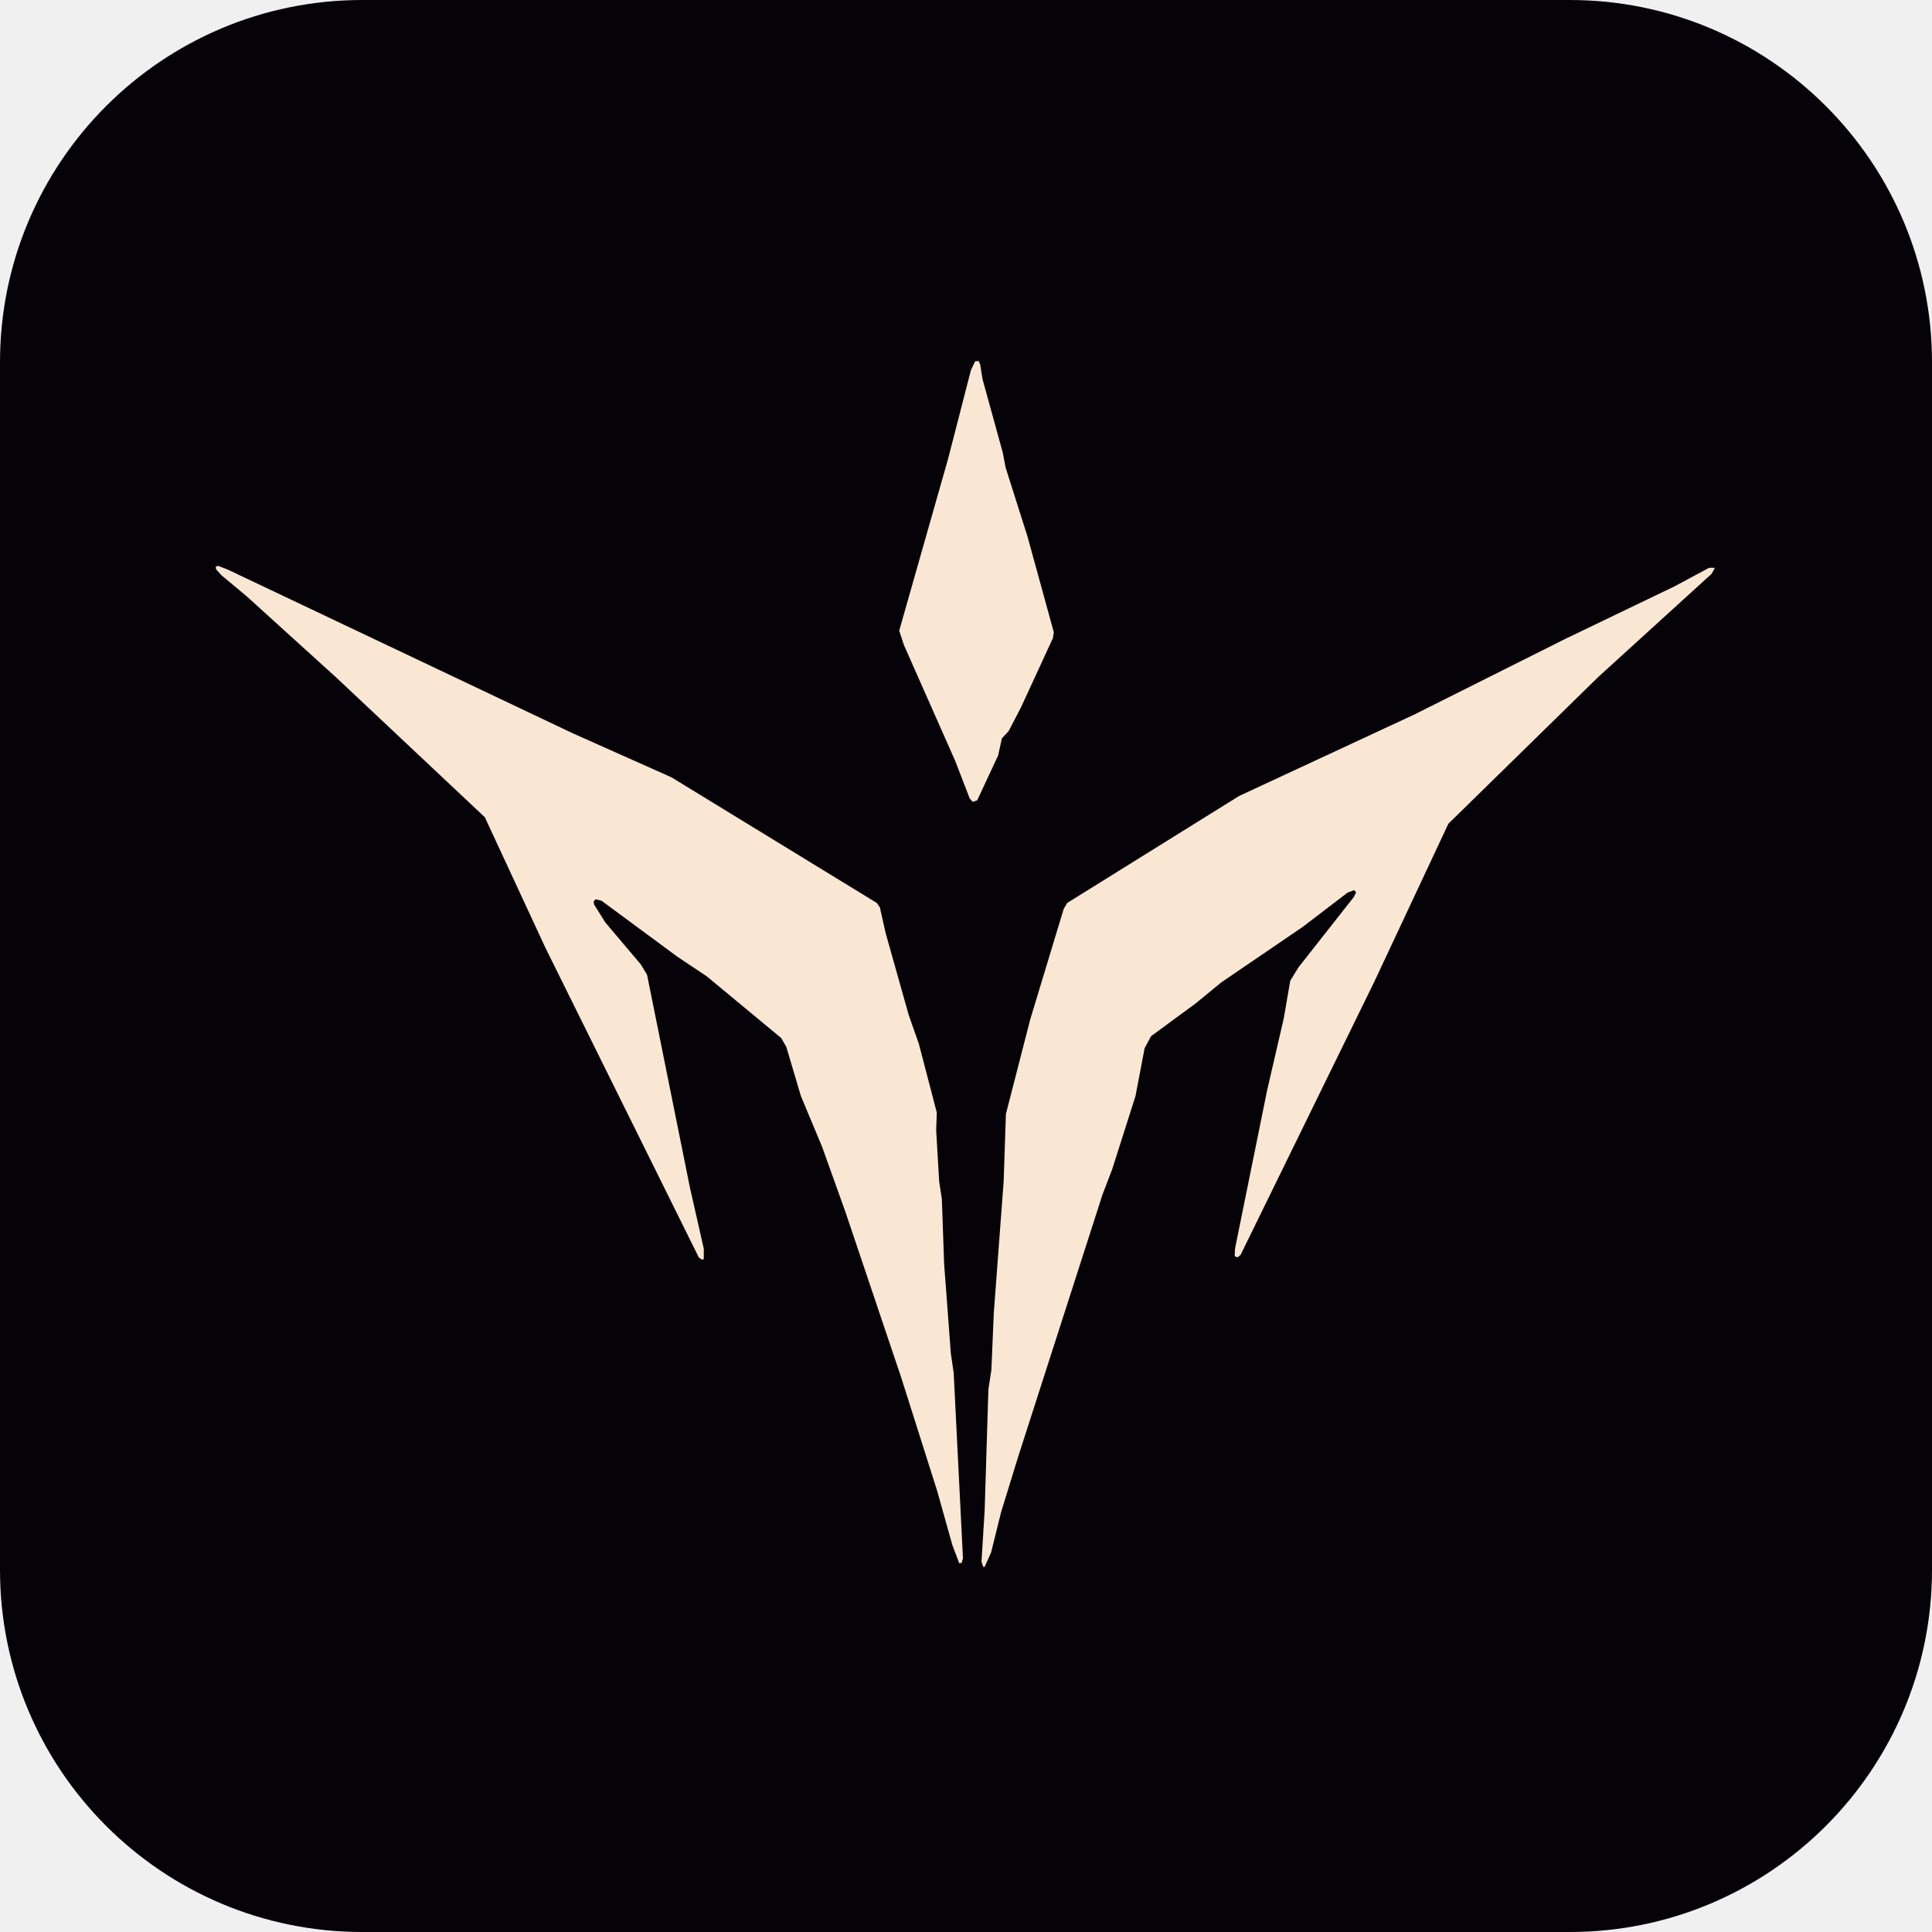
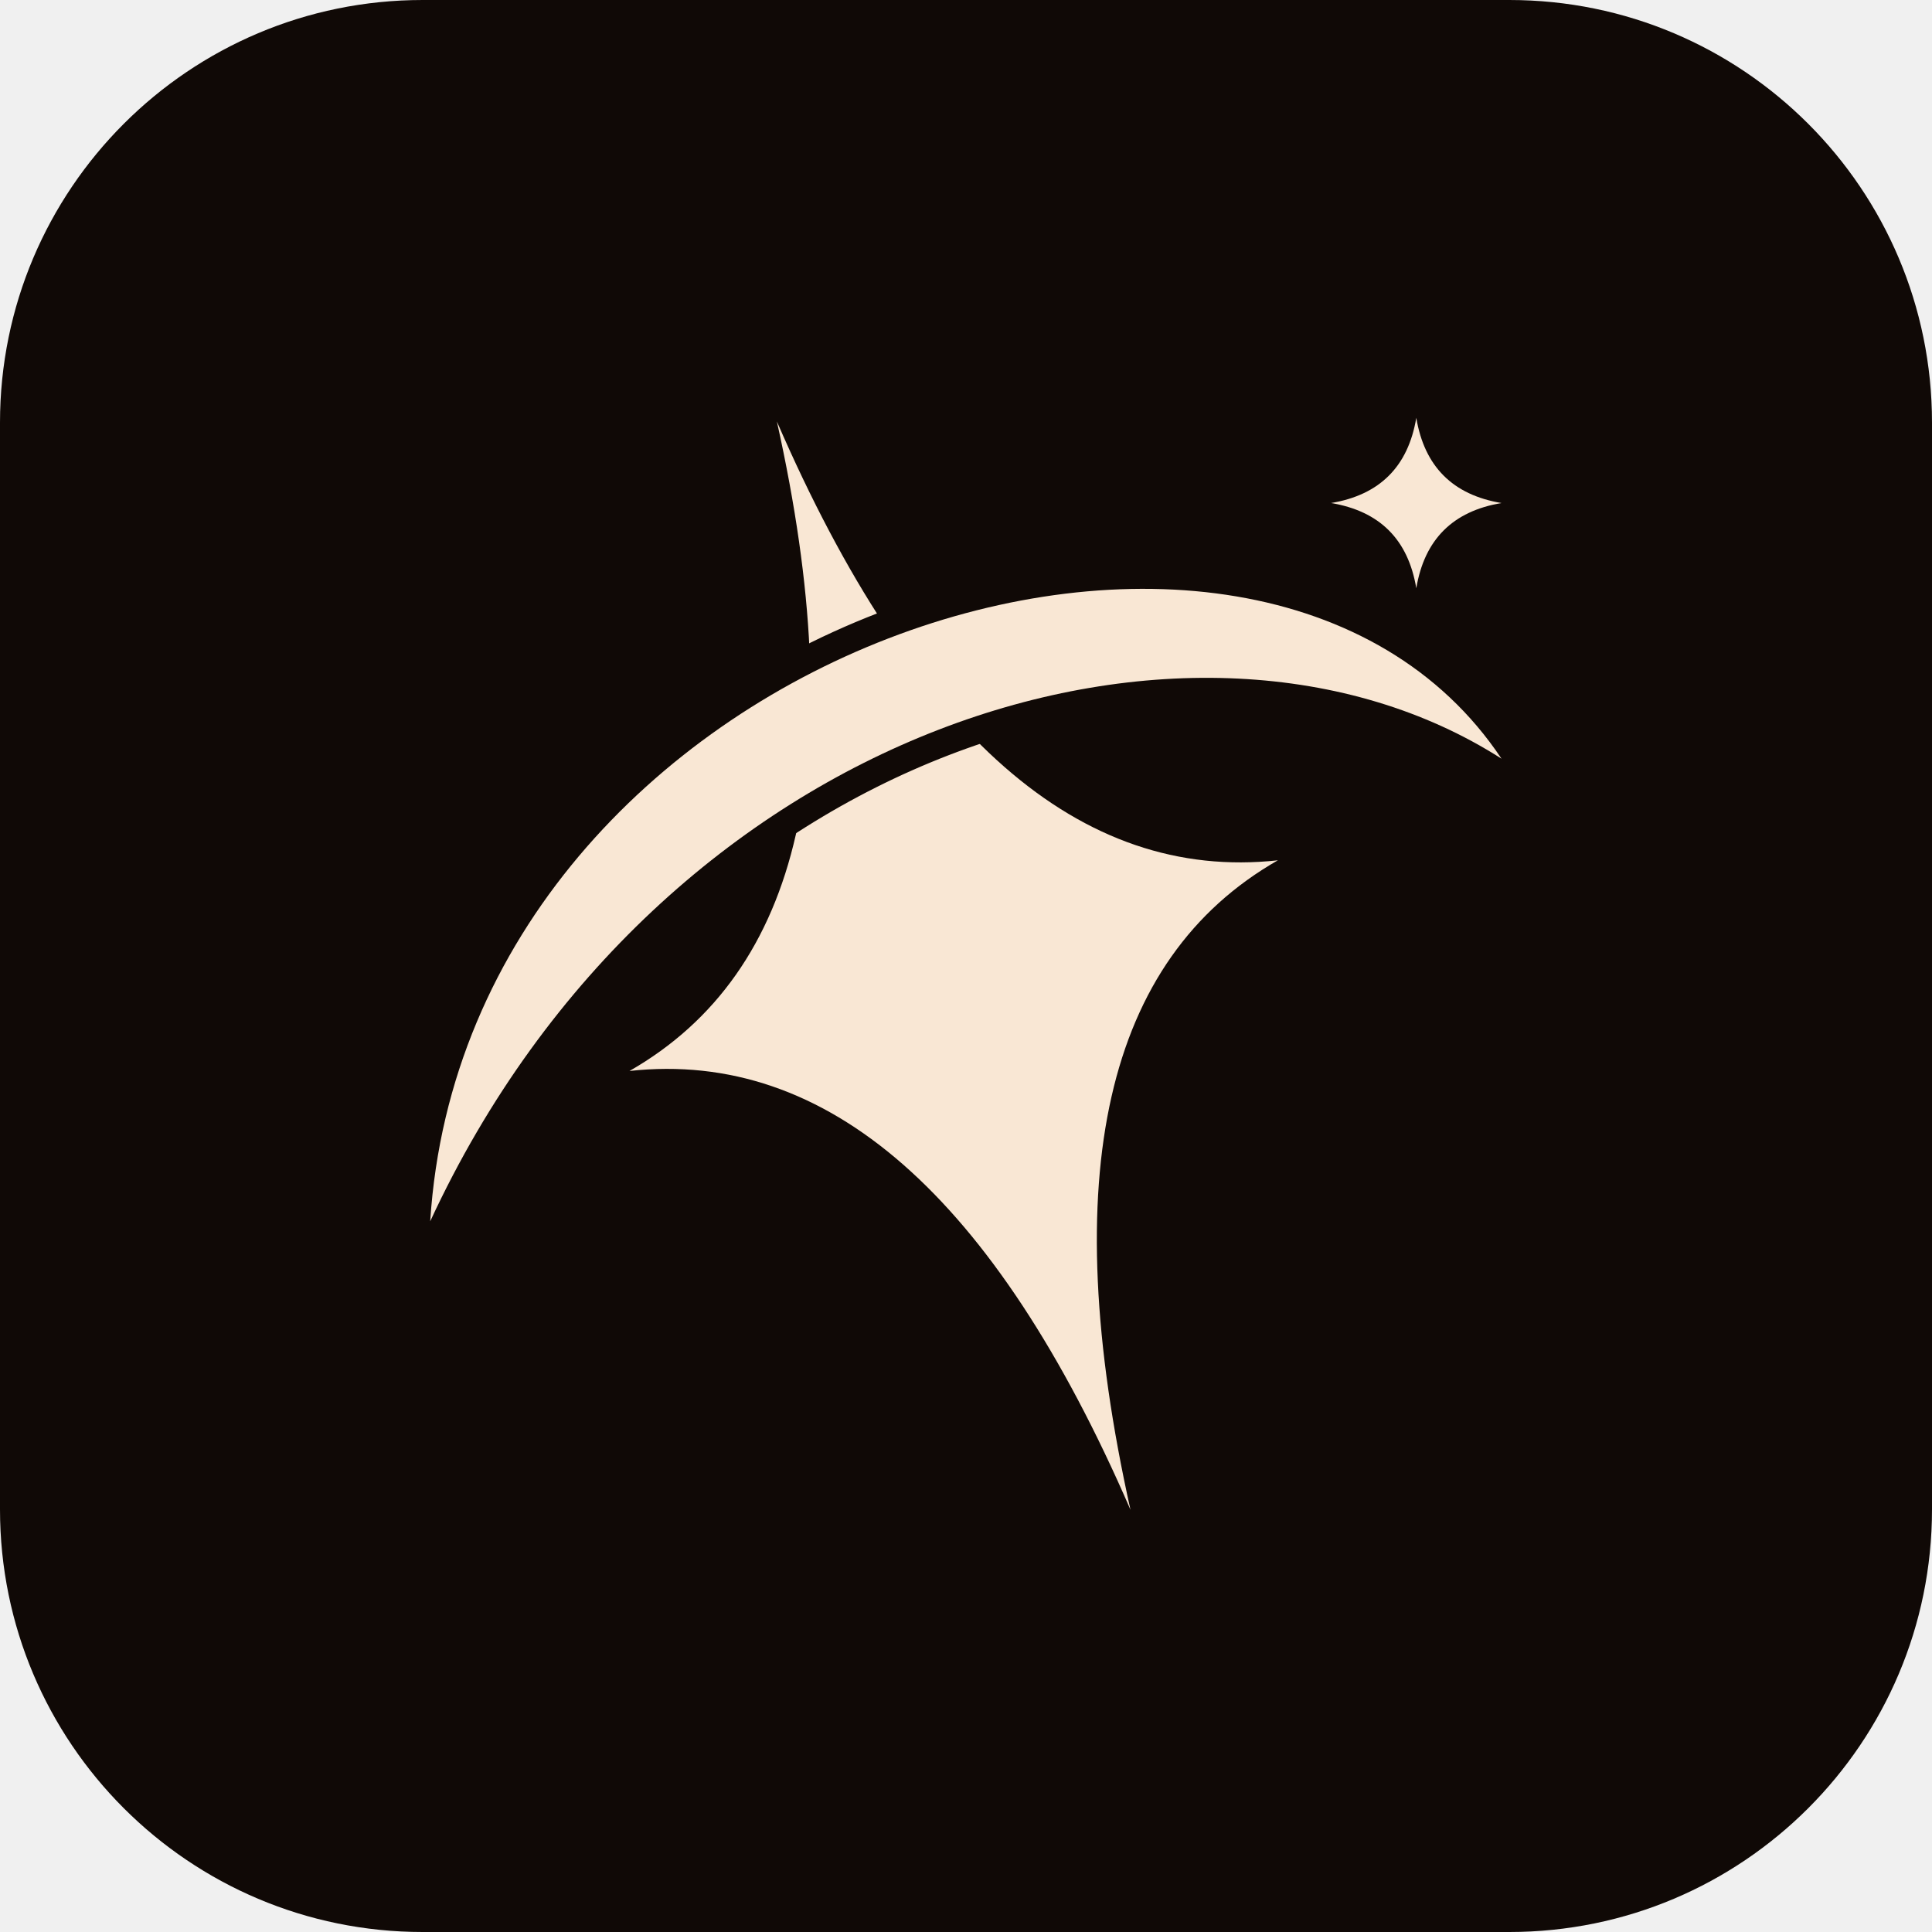
<svg xmlns="http://www.w3.org/2000/svg" viewBox="0 0 64 64">
-   <rect width="64" height="64" rx="12" fill="#050308" />
-   <path transform="translate(7.04 11.87) scale(0.04957)" fill="#F9E7D4" fill-rule="evenodd" d="M509.6 2.0 L512.0 1.8 L513.0 4.1 L514.6 14.0 L528.1 63.0 L530.0 73.0 L544.6 119.0 L562.2 183.0 L561.6 187.0 L540.4 233.0 L532.1 249.0 L527.5 254.0 L525.0 265.4 L511.0 295.4 L508.0 296.4 L506.0 294.1 L496.3 269.0 L462.0 191.5 L458.9 182.0 L491.6 67.0 L506.8 8.0Z M2.2 139.0 L4.0 138.8 L10.0 141.1 L241.0 250.7 L306.7 280.0 L444.0 364.0 L446.0 367.0 L449.8 384.0 L465.3 439.0 L472.0 458.0 L484.0 504.0 L483.6 516.0 L485.6 550.0 L487.4 562.0 L488.9 605.0 L493.4 665.0 L495.3 678.0 L501.5 802.0 L500.6 805.0 L499.0 805.2 L494.4 793.0 L484.3 757.0 L460.2 681.0 L422.8 570.0 L407.4 527.0 L393.2 493.0 L383.4 460.0 L380.0 454.2 L330.3 413.0 L310.8 400.0 L260.0 362.5 L256.0 361.5 L254.7 363.0 L255.0 365.0 L262.5 377.0 L286.2 405.0 L290.4 412.0 L319.0 554.0 L328.3 595.0 L328.3 602.0 L327.0 602.3 L325.0 600.9 L222.5 394.0 L182.0 306.7 L83.0 213.6 L22.8 159.0 L6.0 145.0 L2.4 141.0Z M1000.1 140.0 L1004.0 140.0 L1001.8 144.0 L926.0 213.0 L825.9 311.0 L776.2 417.0 L687.0 599.2 L685.0 600.8 L683.1 600.0 L683.3 595.0 L704.8 489.0 L715.9 441.0 L720.2 416.0 L725.7 407.0 L762.7 360.0 L764.2 357.0 L763.0 355.4 L758.6 357.0 L728.5 380.0 L674.2 417.0 L657.0 431.1 L627.2 453.0 L622.9 461.0 L616.8 493.0 L601.2 542.0 L594.7 559.0 L538.4 734.0 L527.0 771.0 L520.3 798.0 L516.0 807.6 L515.0 807.6 L513.9 804.0 L516.0 770.0 L518.5 689.0 L520.5 676.0 L522.1 638.0 L528.7 550.0 L530.2 505.0 L546.4 442.0 L568.8 368.0 L571.1 364.0 L686.0 292.5 L803.0 238.1 L904.0 187.5 L977.0 152.4Z" />
+   <rect width="64" height="64" rx="14" fill="#100906" />
+   <svg x="10" y="10" width="44" height="44" viewBox="25.8 8.4 151.8 183.3" preserveAspectRatio="xMidYMid meet">
+     <defs>
+       <mask id="kf" maskUnits="userSpaceOnUse" x="-60" y="-60" width="320" height="320">
+         <rect x="-60" y="-60" width="320" height="320" fill="#fff" />
+         <path d="M14 142 C 20 48, 150 6, 190 66 C 140 34, 52 60, 14 142 Z" fill="#000" stroke="#000" stroke-width="9" stroke-linejoin="round" />
+       </mask>
+     </defs>
+     <g transform="translate(100 100) scale(0.84) translate(-100 -100)" fill="#F9E7D4">
+       <g mask="url(#kf)">
+         <path transform="rotate(-18 100 100)" d="M100 6 Q108 90 156 100 Q108 110 100 194 Q92 110 44 100 Q92 90 100 6Z" />
+       </g>
+       <path d="M14 142 C 20 48, 150 6, 190 66 C 140 34, 52 60, 14 142 Z" />
+       <path transform="translate(176 24)" d="M0 -14 Q2 -2 14 0 Q2 2 0 14 Q-2 2 -14 0 Q-2 -2 0 -14Z" />
+     </g>
+   </svg>
</svg>
